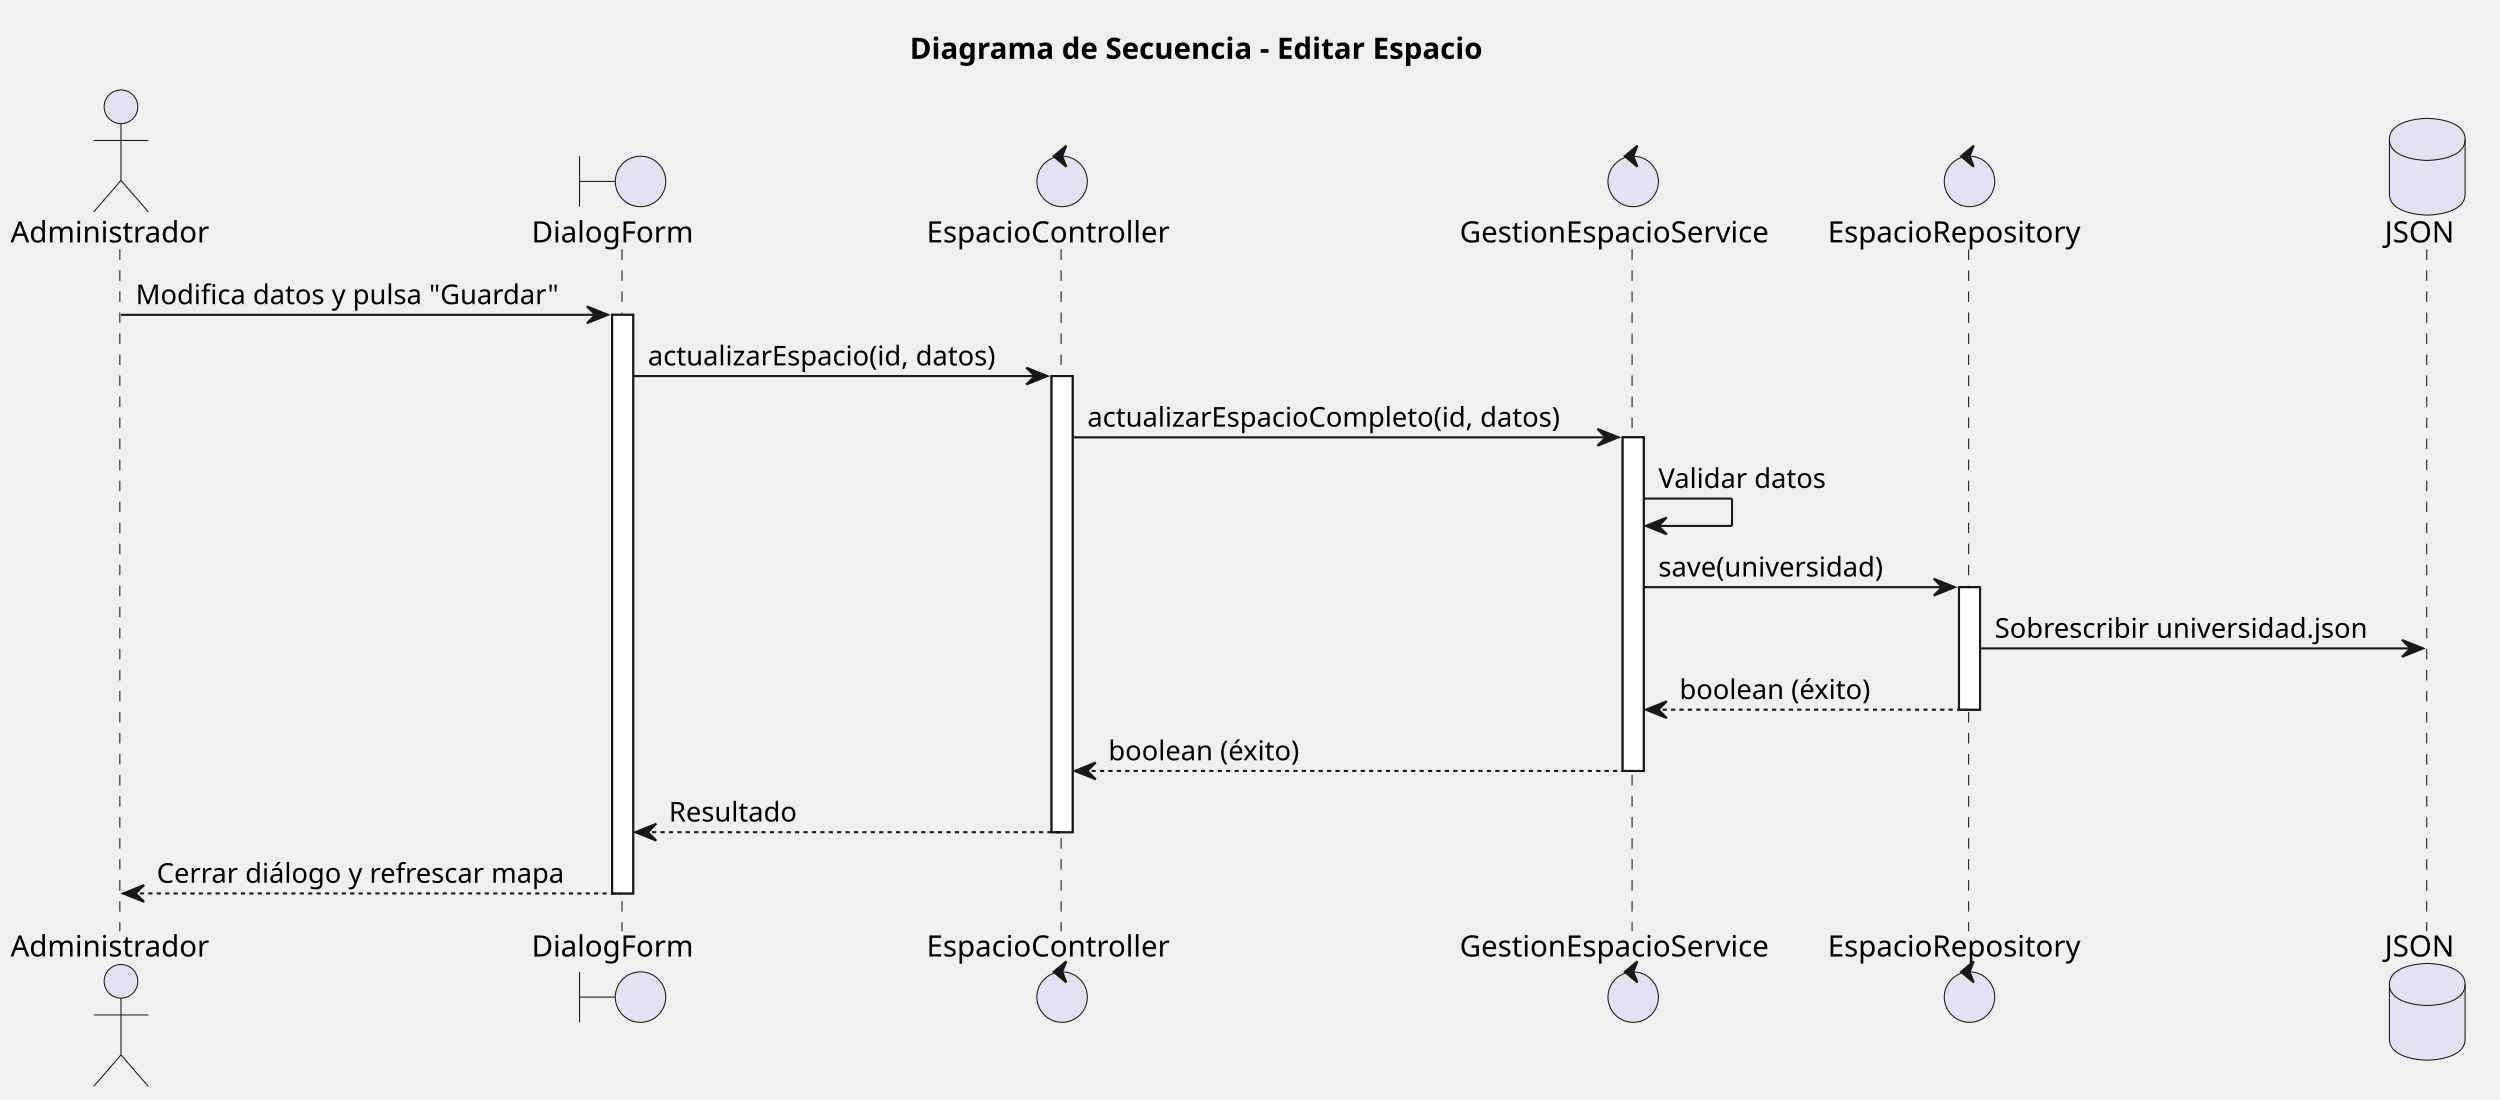
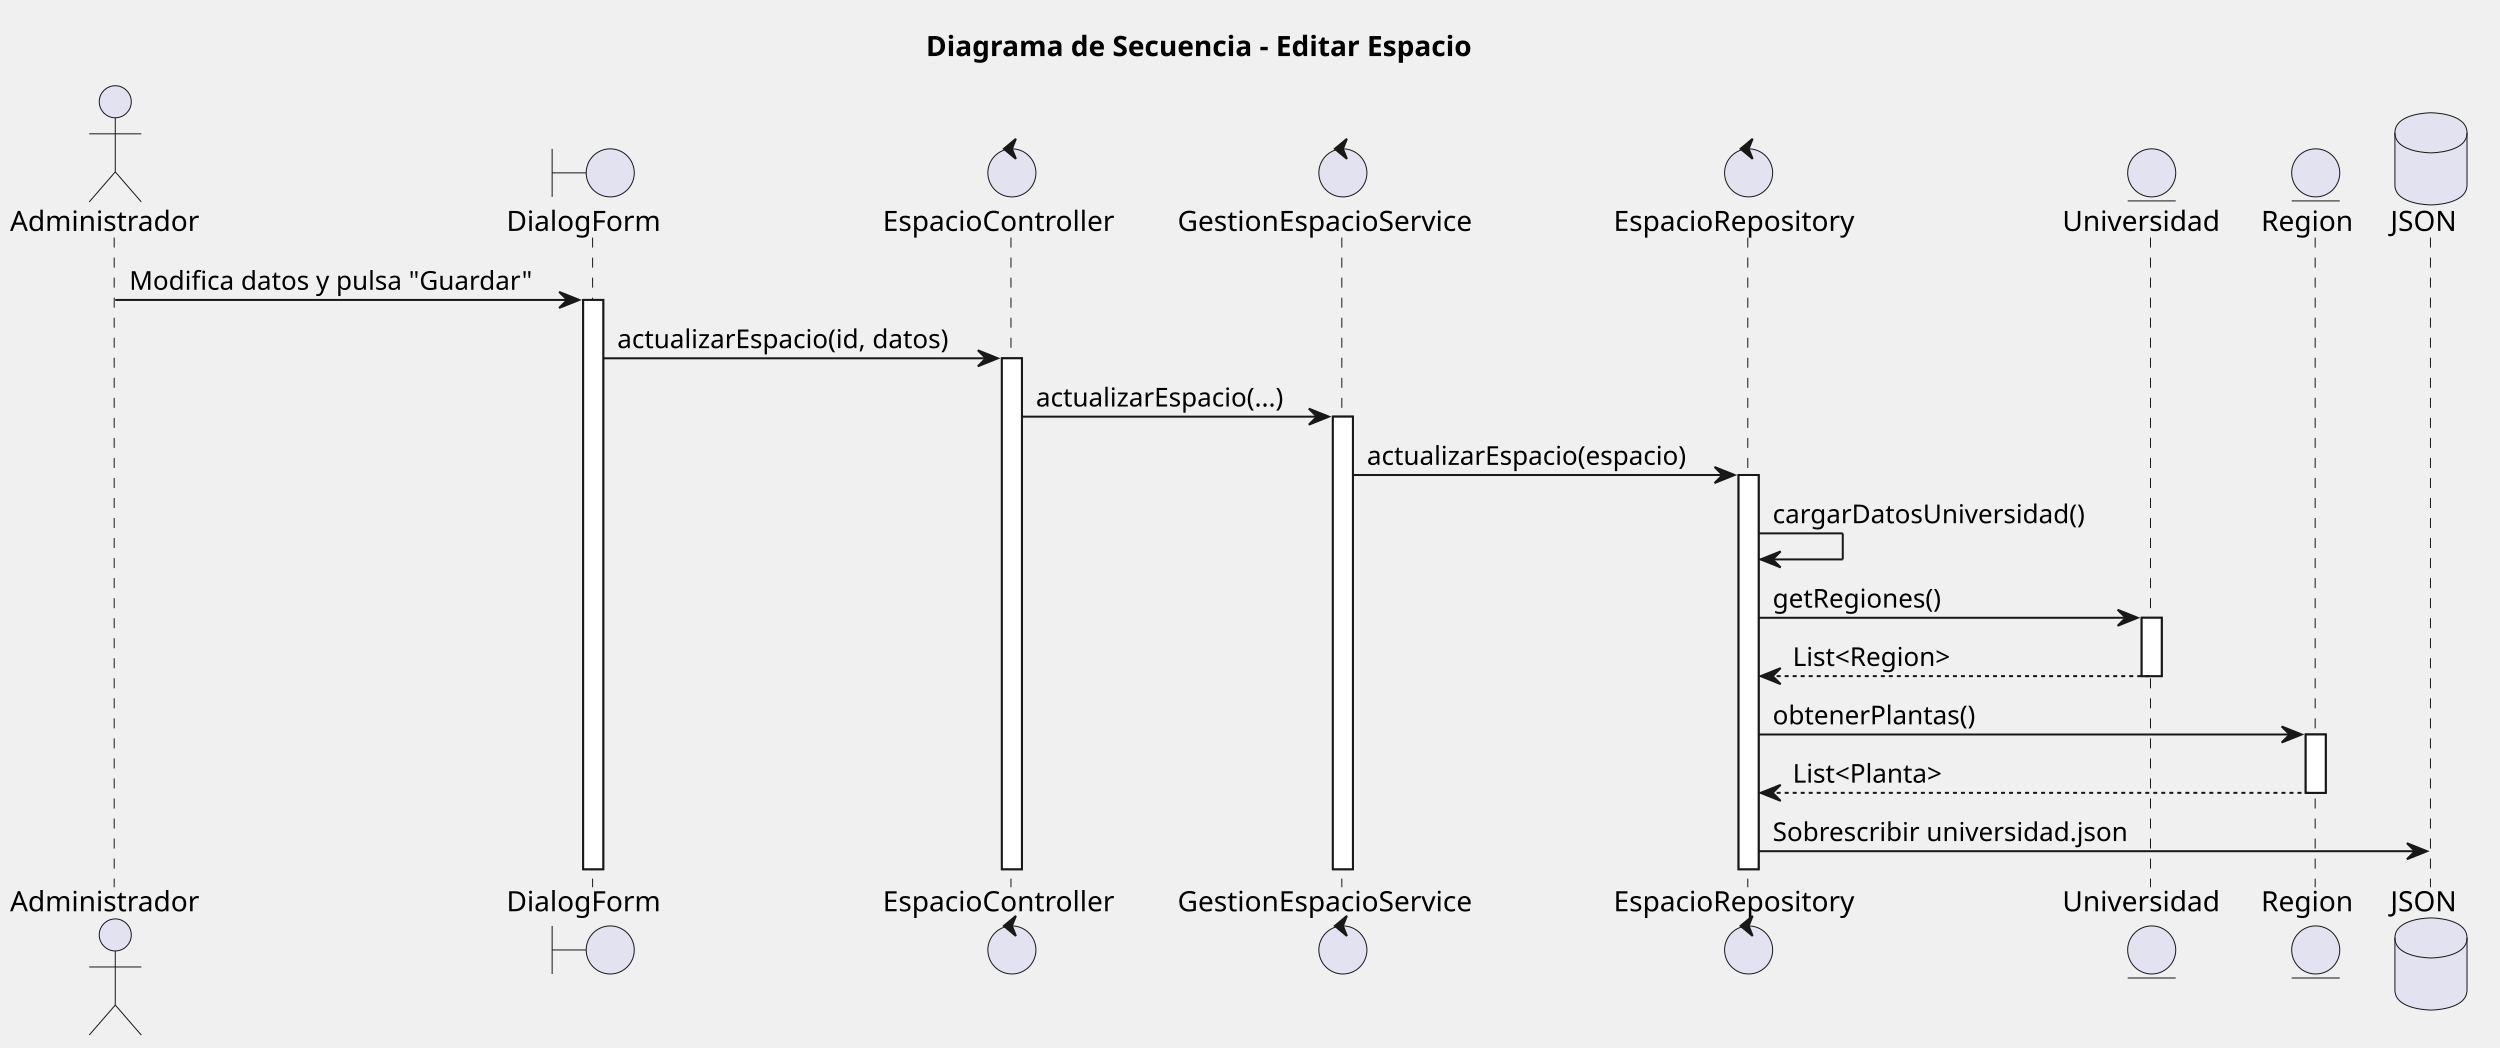
- <svg xmlns="http://www.w3.org/2000/svg" contentStyleType="text/css" data-diagram-type="SEQUENCE" height="523px" preserveAspectRatio="none" style="width:1189px;height:523px;background:#FFFFFF;" version="1.1" viewBox="0 0 1189 523" width="1189px" zoomAndPan="magnify">
+ <svg xmlns="http://www.w3.org/2000/svg" contentStyleType="text/css" data-diagram-type="SEQUENCE" height="523px" preserveAspectRatio="none" style="width:1248px;height:523px;background:#FFFFFF;" version="1.1" viewBox="0 0 1248 523" width="1248px" zoomAndPan="magnify">
  <defs />
  <g>
-     <text fill="#000000" font-family="sans-serif" font-size="14" font-weight="bold" lengthAdjust="spacing" textLength="313.332" x="432.666" y="27.995">Diagrama de Secuencia - Editar Espacio</text>
-     <g>
-       <rect fill="#FFFFFF" height="275.195" style="stroke:#181818;stroke-width:1;" width="10" x="291.129" y="149.727" />
-     </g>
-     <g>
-       <rect fill="#FFFFFF" height="216.93" style="stroke:#181818;stroke-width:1;" width="10" x="500.136" y="178.859" />
-     </g>
-     <g>
-       <rect fill="#FFFFFF" height="158.664" style="stroke:#181818;stroke-width:1;" width="10" x="771.75" y="207.992" />
-     </g>
-     <g>
-       <rect fill="#FFFFFF" height="58.266" style="stroke:#181818;stroke-width:1;" width="10" x="931.701" y="279.258" />
+     <text fill="#000000" font-family="sans-serif" font-size="14" font-weight="bold" lengthAdjust="spacing" textLength="313.332" x="462.231" y="27.995">Diagrama de Secuencia - Editar Espacio</text>
+     <g>
+       <rect fill="#FFFFFF" height="284.195" style="stroke:#181818;stroke-width:1;" width="10" x="291.129" y="149.727" />
+     </g>
+     <g>
+       <rect fill="#FFFFFF" height="255.062" style="stroke:#181818;stroke-width:1;" width="10" x="500.136" y="178.859" />
+     </g>
+     <g>
+       <rect fill="#FFFFFF" height="225.93" style="stroke:#181818;stroke-width:1;" width="10" x="665.369" y="207.992" />
+     </g>
+     <g>
+       <rect fill="#FFFFFF" height="196.797" style="stroke:#181818;stroke-width:1;" width="10" x="867.908" y="237.125" />
+     </g>
+     <g>
+       <rect fill="#FFFFFF" height="29.133" style="stroke:#181818;stroke-width:1;" width="10" x="1069.13" y="308.391" />
+     </g>
+     <g>
+       <rect fill="#FFFFFF" height="29.133" style="stroke:#181818;stroke-width:1;" width="10" x="1151.008" y="366.656" />
    </g>
    <g>
      <rect fill="#000000" fill-opacity="0" height="324.328" width="8" x="53.54" y="118.594" />
      <line style="stroke:#181818;stroke-width:0.5;stroke-dasharray:5,5;" x1="57" x2="57" y1="118.594" y2="442.922" />
    </g>
    <g>
      <rect fill="#000000" fill-opacity="0" height="324.328" width="8" x="292.129" y="118.594" />
      <line style="stroke:#181818;stroke-width:0.5;stroke-dasharray:5,5;" x1="295.828" x2="295.828" y1="118.594" y2="442.922" />
    </g>
    <g>
      <rect fill="#000000" fill-opacity="0" height="324.328" width="8" x="501.136" y="118.594" />
      <line style="stroke:#181818;stroke-width:0.5;stroke-dasharray:5,5;" x1="504.67" x2="504.67" y1="118.594" y2="442.922" />
    </g>
    <g>
-       <rect fill="#000000" fill-opacity="0" height="324.328" width="8" x="772.75" y="118.594" />
-       <line style="stroke:#181818;stroke-width:0.5;stroke-dasharray:5,5;" x1="776.213" x2="776.213" y1="118.594" y2="442.922" />
-     </g>
-     <g>
-       <rect fill="#000000" fill-opacity="0" height="324.328" width="8" x="932.701" y="118.594" />
-       <line style="stroke:#181818;stroke-width:0.5;stroke-dasharray:5,5;" x1="936.286" x2="936.286" y1="118.594" y2="442.922" />
-     </g>
-     <g>
-       <rect fill="#000000" fill-opacity="0" height="324.328" width="8" x="1150.41" y="118.594" />
-       <line style="stroke:#181818;stroke-width:0.5;stroke-dasharray:5,5;" x1="1154.156" x2="1154.156" y1="118.594" y2="442.922" />
+       <rect fill="#000000" fill-opacity="0" height="324.328" width="8" x="666.369" y="118.594" />
+       <line style="stroke:#181818;stroke-width:0.5;stroke-dasharray:5,5;" x1="669.833" x2="669.833" y1="118.594" y2="442.922" />
+     </g>
+     <g>
+       <rect fill="#000000" fill-opacity="0" height="324.328" width="8" x="868.908" y="118.594" />
+       <line style="stroke:#181818;stroke-width:0.5;stroke-dasharray:5,5;" x1="872.493" x2="872.493" y1="118.594" y2="442.922" />
+     </g>
+     <g>
+       <rect fill="#000000" fill-opacity="0" height="324.328" width="8" x="1070.13" y="118.594" />
+       <line style="stroke:#181818;stroke-width:0.5;stroke-dasharray:5,5;" x1="1073.53" x2="1073.53" y1="118.594" y2="442.922" />
+     </g>
+     <g>
+       <rect fill="#000000" fill-opacity="0" height="324.328" width="8" x="1152.008" y="118.594" />
+       <line style="stroke:#181818;stroke-width:0.5;stroke-dasharray:5,5;" x1="1155.73" x2="1155.73" y1="118.594" y2="442.922" />
+     </g>
+     <g>
+       <rect fill="#000000" fill-opacity="0" height="324.328" width="8" x="1209.54" y="118.594" />
+       <line style="stroke:#181818;stroke-width:0.5;stroke-dasharray:5,5;" x1="1213.286" x2="1213.286" y1="118.594" y2="442.922" />
    </g>
    <g class="participant participant-head" data-participant="admin">
      <text fill="#000000" font-family="sans-serif" font-size="14" lengthAdjust="spacing" textLength="99.08" x="5" y="115.292">Administrador</text>
      <ellipse cx="57.54" cy="50.797" fill="#E2E2F0" rx="8" ry="8" style="stroke:#181818;stroke-width:0.5;" />
      <path d="M57.54,58.797 L57.54,85.797 M44.54,66.797 L70.54,66.797 M57.54,85.797 L44.54,100.797 M57.54,85.797 L70.54,100.797" fill="none" style="stroke:#181818;stroke-width:0.5;" />
    </g>
    <g class="participant participant-tail" data-participant="admin">
      <text fill="#000000" font-family="sans-serif" font-size="14" lengthAdjust="spacing" textLength="99.08" x="5" y="454.917">Administrador</text>
      <ellipse cx="57.54" cy="466.719" fill="#E2E2F0" rx="8" ry="8" style="stroke:#181818;stroke-width:0.5;" />
      <path d="M57.54,474.719 L57.54,501.719 M44.54,482.719 L70.54,482.719 M57.54,501.719 L44.54,516.719 M57.54,501.719 L70.54,516.719" fill="none" style="stroke:#181818;stroke-width:0.5;" />
    </g>
    <g class="participant participant-head" data-participant="view">
      <text fill="#000000" font-family="sans-serif" font-size="14" lengthAdjust="spacing" textLength="80.603" x="252.828" y="115.292">DialogForm</text>
      <path d="M275.629,74.297 L275.629,98.297 M275.629,86.297 L292.629,86.297" fill="none" style="stroke:#181818;stroke-width:0.5;" />
      <ellipse cx="304.629" cy="86.297" fill="#E2E2F0" rx="12" ry="12" style="stroke:#181818;stroke-width:0.5;" />
    </g>
    <g class="participant participant-tail" data-participant="view">
      <text fill="#000000" font-family="sans-serif" font-size="14" lengthAdjust="spacing" textLength="80.603" x="252.828" y="454.917">DialogForm</text>
      <path d="M275.629,462.219 L275.629,486.219 M275.629,474.219 L292.629,474.219" fill="none" style="stroke:#181818;stroke-width:0.5;" />
      <ellipse cx="304.629" cy="474.219" fill="#E2E2F0" rx="12" ry="12" style="stroke:#181818;stroke-width:0.5;" />
    </g>
    <g class="participant participant-head" data-participant="controller">
      <text fill="#000000" font-family="sans-serif" font-size="14" lengthAdjust="spacing" textLength="122.931" x="440.67" y="115.292">EspacioController</text>
      <ellipse cx="505.136" cy="86.297" fill="#E2E2F0" rx="12" ry="12" style="stroke:#181818;stroke-width:0.5;" />
      <polygon fill="#181818" points="501.136,74.297,507.136,69.297,505.136,74.297,507.136,79.297,501.136,74.297" style="stroke:#181818;stroke-width:1;" />
    </g>
    <g class="participant participant-tail" data-participant="controller">
      <text fill="#000000" font-family="sans-serif" font-size="14" lengthAdjust="spacing" textLength="122.931" x="440.67" y="454.917">EspacioController</text>
      <ellipse cx="505.136" cy="474.219" fill="#E2E2F0" rx="12" ry="12" style="stroke:#181818;stroke-width:0.5;" />
      <polygon fill="#181818" points="501.136,462.219,507.136,457.219,505.136,462.219,507.136,467.219,501.136,462.219" style="stroke:#181818;stroke-width:1;" />
    </g>
    <g class="participant participant-head" data-participant="service">
-       <text fill="#000000" font-family="sans-serif" font-size="14" lengthAdjust="spacing" textLength="159.072" x="694.213" y="115.292">GestionEspacioService</text>
-       <ellipse cx="776.75" cy="86.297" fill="#E2E2F0" rx="12" ry="12" style="stroke:#181818;stroke-width:0.5;" />
-       <polygon fill="#181818" points="772.75,74.297,778.75,69.297,776.75,74.297,778.75,79.297,772.75,74.297" style="stroke:#181818;stroke-width:1;" />
+       <text fill="#000000" font-family="sans-serif" font-size="14" lengthAdjust="spacing" textLength="159.072" x="587.833" y="115.292">GestionEspacioService</text>
+       <ellipse cx="670.369" cy="86.297" fill="#E2E2F0" rx="12" ry="12" style="stroke:#181818;stroke-width:0.5;" />
+       <polygon fill="#181818" points="666.369,74.297,672.369,69.297,670.369,74.297,672.369,79.297,666.369,74.297" style="stroke:#181818;stroke-width:1;" />
    </g>
    <g class="participant participant-tail" data-participant="service">
-       <text fill="#000000" font-family="sans-serif" font-size="14" lengthAdjust="spacing" textLength="159.072" x="694.213" y="454.917">GestionEspacioService</text>
-       <ellipse cx="776.75" cy="474.219" fill="#E2E2F0" rx="12" ry="12" style="stroke:#181818;stroke-width:0.5;" />
-       <polygon fill="#181818" points="772.75,462.219,778.75,457.219,776.75,462.219,778.75,467.219,772.75,462.219" style="stroke:#181818;stroke-width:1;" />
+       <text fill="#000000" font-family="sans-serif" font-size="14" lengthAdjust="spacing" textLength="159.072" x="587.833" y="454.917">GestionEspacioService</text>
+       <ellipse cx="670.369" cy="474.219" fill="#E2E2F0" rx="12" ry="12" style="stroke:#181818;stroke-width:0.5;" />
+       <polygon fill="#181818" points="666.369,462.219,672.369,457.219,670.369,462.219,672.369,467.219,666.369,462.219" style="stroke:#181818;stroke-width:1;" />
    </g>
    <g class="participant participant-head" data-participant="repository">
-       <text fill="#000000" font-family="sans-serif" font-size="14" lengthAdjust="spacing" textLength="128.83" x="869.286" y="115.292">EspacioRepository</text>
-       <ellipse cx="936.701" cy="86.297" fill="#E2E2F0" rx="12" ry="12" style="stroke:#181818;stroke-width:0.5;" />
-       <polygon fill="#181818" points="932.701,74.297,938.701,69.297,936.701,74.297,938.701,79.297,932.701,74.297" style="stroke:#181818;stroke-width:1;" />
+       <text fill="#000000" font-family="sans-serif" font-size="14" lengthAdjust="spacing" textLength="128.83" x="805.493" y="115.292">EspacioRepository</text>
+       <ellipse cx="872.908" cy="86.297" fill="#E2E2F0" rx="12" ry="12" style="stroke:#181818;stroke-width:0.5;" />
+       <polygon fill="#181818" points="868.908,74.297,874.908,69.297,872.908,74.297,874.908,79.297,868.908,74.297" style="stroke:#181818;stroke-width:1;" />
    </g>
    <g class="participant participant-tail" data-participant="repository">
-       <text fill="#000000" font-family="sans-serif" font-size="14" lengthAdjust="spacing" textLength="128.83" x="869.286" y="454.917">EspacioRepository</text>
-       <ellipse cx="936.701" cy="474.219" fill="#E2E2F0" rx="12" ry="12" style="stroke:#181818;stroke-width:0.5;" />
-       <polygon fill="#181818" points="932.701,462.219,938.701,457.219,936.701,462.219,938.701,467.219,932.701,462.219" style="stroke:#181818;stroke-width:1;" />
+       <text fill="#000000" font-family="sans-serif" font-size="14" lengthAdjust="spacing" textLength="128.83" x="805.493" y="454.917">EspacioRepository</text>
+       <ellipse cx="872.908" cy="474.219" fill="#E2E2F0" rx="12" ry="12" style="stroke:#181818;stroke-width:0.5;" />
+       <polygon fill="#181818" points="868.908,462.219,874.908,457.219,872.908,462.219,874.908,467.219,868.908,462.219" style="stroke:#181818;stroke-width:1;" />
+     </g>
+     <g class="participant participant-head" data-participant="uni">
+       <text fill="#000000" font-family="sans-serif" font-size="14" lengthAdjust="spacing" textLength="83.2" x="1029.53" y="115.292">Universidad</text>
+       <ellipse cx="1074.13" cy="86.297" fill="#E2E2F0" rx="12" ry="12" style="stroke:#181818;stroke-width:0.5;" />
+       <line style="stroke:#181818;stroke-width:0.5;" x1="1062.13" x2="1086.13" y1="100.297" y2="100.297" />
+     </g>
+     <g class="participant participant-tail" data-participant="uni">
+       <text fill="#000000" font-family="sans-serif" font-size="14" lengthAdjust="spacing" textLength="83.2" x="1029.53" y="454.917">Universidad</text>
+       <ellipse cx="1074.13" cy="474.219" fill="#E2E2F0" rx="12" ry="12" style="stroke:#181818;stroke-width:0.5;" />
+       <line style="stroke:#181818;stroke-width:0.5;" x1="1062.13" x2="1086.13" y1="488.219" y2="488.219" />
+     </g>
+     <g class="participant participant-head" data-participant="reg">
+       <text fill="#000000" font-family="sans-serif" font-size="14" lengthAdjust="spacing" textLength="48.556" x="1128.73" y="115.292">Region</text>
+       <ellipse cx="1156.008" cy="86.297" fill="#E2E2F0" rx="12" ry="12" style="stroke:#181818;stroke-width:0.5;" />
+       <line style="stroke:#181818;stroke-width:0.5;" x1="1144.008" x2="1168.008" y1="100.297" y2="100.297" />
+     </g>
+     <g class="participant participant-tail" data-participant="reg">
+       <text fill="#000000" font-family="sans-serif" font-size="14" lengthAdjust="spacing" textLength="48.556" x="1128.73" y="454.917">Region</text>
+       <ellipse cx="1156.008" cy="474.219" fill="#E2E2F0" rx="12" ry="12" style="stroke:#181818;stroke-width:0.5;" />
+       <line style="stroke:#181818;stroke-width:0.5;" x1="1144.008" x2="1168.008" y1="488.219" y2="488.219" />
    </g>
    <g class="participant participant-head" data-participant="db">
-       <text fill="#000000" font-family="sans-serif" font-size="14" lengthAdjust="spacing" textLength="34.508" x="1134.156" y="115.292">JSON</text>
-       <path d="M1136.41,66.297 C1136.41,56.297 1154.41,56.297 1154.41,56.297 C1154.41,56.297 1172.41,56.297 1172.41,66.297 L1172.41,92.297 C1172.41,102.297 1154.41,102.297 1154.41,102.297 C1154.41,102.297 1136.41,102.297 1136.41,92.297 L1136.41,66.297" fill="#E2E2F0" style="stroke:#181818;stroke-width:0.5;" />
-       <path d="M1136.41,66.297 C1136.41,76.297 1154.41,76.297 1154.41,76.297 C1154.41,76.297 1172.41,76.297 1172.41,66.297" fill="none" style="stroke:#181818;stroke-width:0.5;" />
+       <text fill="#000000" font-family="sans-serif" font-size="14" lengthAdjust="spacing" textLength="34.508" x="1193.286" y="115.292">JSON</text>
+       <path d="M1195.54,66.297 C1195.54,56.297 1213.54,56.297 1213.54,56.297 C1213.54,56.297 1231.54,56.297 1231.54,66.297 L1231.54,92.297 C1231.54,102.297 1213.54,102.297 1213.54,102.297 C1213.54,102.297 1195.54,102.297 1195.54,92.297 L1195.54,66.297" fill="#E2E2F0" style="stroke:#181818;stroke-width:0.5;" />
+       <path d="M1195.54,66.297 C1195.54,76.297 1213.54,76.297 1213.54,76.297 C1213.54,76.297 1231.54,76.297 1231.54,66.297" fill="none" style="stroke:#181818;stroke-width:0.5;" />
    </g>
    <g class="participant participant-tail" data-participant="db">
-       <text fill="#000000" font-family="sans-serif" font-size="14" lengthAdjust="spacing" textLength="34.508" x="1134.156" y="454.917">JSON</text>
-       <path d="M1136.41,468.219 C1136.41,458.219 1154.41,458.219 1154.41,458.219 C1154.41,458.219 1172.41,458.219 1172.41,468.219 L1172.41,494.219 C1172.41,504.219 1154.41,504.219 1154.41,504.219 C1154.41,504.219 1136.41,504.219 1136.41,494.219 L1136.41,468.219" fill="#E2E2F0" style="stroke:#181818;stroke-width:0.5;" />
-       <path d="M1136.41,468.219 C1136.41,478.219 1154.41,478.219 1154.41,478.219 C1154.41,478.219 1172.41,478.219 1172.41,468.219" fill="none" style="stroke:#181818;stroke-width:0.5;" />
-     </g>
-     <g>
-       <rect fill="#FFFFFF" height="275.195" style="stroke:#181818;stroke-width:1;" width="10" x="291.129" y="149.727" />
-     </g>
-     <g>
-       <rect fill="#FFFFFF" height="216.93" style="stroke:#181818;stroke-width:1;" width="10" x="500.136" y="178.859" />
-     </g>
-     <g>
-       <rect fill="#FFFFFF" height="158.664" style="stroke:#181818;stroke-width:1;" width="10" x="771.75" y="207.992" />
-     </g>
-     <g>
-       <rect fill="#FFFFFF" height="58.266" style="stroke:#181818;stroke-width:1;" width="10" x="931.701" y="279.258" />
+       <text fill="#000000" font-family="sans-serif" font-size="14" lengthAdjust="spacing" textLength="34.508" x="1193.286" y="454.917">JSON</text>
+       <path d="M1195.54,468.219 C1195.54,458.219 1213.54,458.219 1213.54,458.219 C1213.54,458.219 1231.54,458.219 1231.54,468.219 L1231.54,494.219 C1231.54,504.219 1213.54,504.219 1213.54,504.219 C1213.54,504.219 1195.54,504.219 1195.54,494.219 L1195.54,468.219" fill="#E2E2F0" style="stroke:#181818;stroke-width:0.5;" />
+       <path d="M1195.54,468.219 C1195.54,478.219 1213.54,478.219 1213.54,478.219 C1213.54,478.219 1231.54,478.219 1231.54,468.219" fill="none" style="stroke:#181818;stroke-width:0.5;" />
+     </g>
+     <g>
+       <rect fill="#FFFFFF" height="284.195" style="stroke:#181818;stroke-width:1;" width="10" x="291.129" y="149.727" />
+     </g>
+     <g>
+       <rect fill="#FFFFFF" height="255.062" style="stroke:#181818;stroke-width:1;" width="10" x="500.136" y="178.859" />
+     </g>
+     <g>
+       <rect fill="#FFFFFF" height="225.93" style="stroke:#181818;stroke-width:1;" width="10" x="665.369" y="207.992" />
+     </g>
+     <g>
+       <rect fill="#FFFFFF" height="196.797" style="stroke:#181818;stroke-width:1;" width="10" x="867.908" y="237.125" />
+     </g>
+     <g>
+       <rect fill="#FFFFFF" height="29.133" style="stroke:#181818;stroke-width:1;" width="10" x="1069.13" y="308.391" />
+     </g>
+     <g>
+       <rect fill="#FFFFFF" height="29.133" style="stroke:#181818;stroke-width:1;" width="10" x="1151.008" y="366.656" />
    </g>
    <g class="message" data-participant-1="admin" data-participant-2="view">
      <polygon fill="#181818" points="279.129,145.727,289.129,149.727,279.129,153.727,283.129,149.727" style="stroke:#181818;stroke-width:1;" />
      <line style="stroke:#181818;stroke-width:1;" x1="57.54" x2="285.129" y1="149.727" y2="149.727" />
      <text fill="#000000" font-family="sans-serif" font-size="13" lengthAdjust="spacing" textLength="214.589" x="64.54" y="144.661">Modifica datos y pulsa "Guardar"</text>
    </g>
    <g class="message" data-participant-1="view" data-participant-2="controller">
      <polygon fill="#181818" points="488.136,174.859,498.136,178.859,488.136,182.859,492.136,178.859" style="stroke:#181818;stroke-width:1;" />
      <line style="stroke:#181818;stroke-width:1;" x1="301.129" x2="494.136" y1="178.859" y2="178.859" />
      <text fill="#000000" font-family="sans-serif" font-size="13" lengthAdjust="spacing" textLength="180.007" x="308.129" y="173.793">actualizarEspacio(id, datos)</text>
    </g>
    <g class="message" data-participant-1="controller" data-participant-2="service">
-       <polygon fill="#181818" points="759.75,203.992,769.75,207.992,759.75,211.992,763.75,207.992" style="stroke:#181818;stroke-width:1;" />
-       <line style="stroke:#181818;stroke-width:1;" x1="510.136" x2="765.75" y1="207.992" y2="207.992" />
-       <text fill="#000000" font-family="sans-serif" font-size="13" lengthAdjust="spacing" textLength="242.614" x="517.136" y="202.926">actualizarEspacioCompleto(id, datos)</text>
-     </g>
-     <g class="message" data-participant-1="service" data-participant-2="service">
-       <line style="stroke:#181818;stroke-width:1;" x1="781.75" x2="823.75" y1="237.125" y2="237.125" />
-       <line style="stroke:#181818;stroke-width:1;" x1="823.75" x2="823.75" y1="237.125" y2="250.125" />
-       <line style="stroke:#181818;stroke-width:1;" x1="782.75" x2="823.75" y1="250.125" y2="250.125" />
-       <polygon fill="#181818" points="792.75,246.125,782.75,250.125,792.75,254.125,788.75,250.125" style="stroke:#181818;stroke-width:1;" />
-       <text fill="#000000" font-family="sans-serif" font-size="13" lengthAdjust="spacing" textLength="85.82" x="788.75" y="232.059">Validar datos</text>
+       <polygon fill="#181818" points="653.369,203.992,663.369,207.992,653.369,211.992,657.369,207.992" style="stroke:#181818;stroke-width:1;" />
+       <line style="stroke:#181818;stroke-width:1;" x1="510.136" x2="659.369" y1="207.992" y2="207.992" />
+       <text fill="#000000" font-family="sans-serif" font-size="13" lengthAdjust="spacing" textLength="136.233" x="517.136" y="202.926">actualizarEspacio(...)</text>
    </g>
    <g class="message" data-participant-1="service" data-participant-2="repository">
-       <polygon fill="#181818" points="919.701,275.258,929.701,279.258,919.701,283.258,923.701,279.258" style="stroke:#181818;stroke-width:1;" />
-       <line style="stroke:#181818;stroke-width:1;" x1="781.75" x2="925.701" y1="279.258" y2="279.258" />
-       <text fill="#000000" font-family="sans-serif" font-size="13" lengthAdjust="spacing" textLength="116.556" x="788.75" y="274.192">save(universidad)</text>
+       <polygon fill="#181818" points="855.908,233.125,865.908,237.125,855.908,241.125,859.908,237.125" style="stroke:#181818;stroke-width:1;" />
+       <line style="stroke:#181818;stroke-width:1;" x1="675.369" x2="861.908" y1="237.125" y2="237.125" />
+       <text fill="#000000" font-family="sans-serif" font-size="13" lengthAdjust="spacing" textLength="173.539" x="682.369" y="232.059">actualizarEspacio(espacio)</text>
+     </g>
+     <g class="message" data-participant-1="repository" data-participant-2="repository">
+       <line style="stroke:#181818;stroke-width:1;" x1="877.908" x2="919.908" y1="266.258" y2="266.258" />
+       <line style="stroke:#181818;stroke-width:1;" x1="919.908" x2="919.908" y1="266.258" y2="279.258" />
+       <line style="stroke:#181818;stroke-width:1;" x1="878.908" x2="919.908" y1="279.258" y2="279.258" />
+       <polygon fill="#181818" points="888.908,275.258,878.908,279.258,888.908,283.258,884.908,279.258" style="stroke:#181818;stroke-width:1;" />
+       <text fill="#000000" font-family="sans-serif" font-size="13" lengthAdjust="spacing" textLength="167.223" x="884.908" y="261.192">cargarDatosUniversidad()</text>
+     </g>
+     <g class="message" data-participant-1="repository" data-participant-2="uni">
+       <polygon fill="#181818" points="1057.13,304.391,1067.13,308.391,1057.13,312.391,1061.13,308.391" style="stroke:#181818;stroke-width:1;" />
+       <line style="stroke:#181818;stroke-width:1;" x1="877.908" x2="1063.13" y1="308.391" y2="308.391" />
+       <text fill="#000000" font-family="sans-serif" font-size="13" lengthAdjust="spacing" textLength="91.349" x="884.908" y="303.325">getRegiones()</text>
+     </g>
+     <g class="message" data-participant-1="uni" data-participant-2="repository">
+       <polygon fill="#181818" points="888.908,333.523,878.908,337.523,888.908,341.523,884.908,337.523" style="stroke:#181818;stroke-width:1;" />
+       <line style="stroke:#181818;stroke-width:1;stroke-dasharray:2,2;" x1="882.908" x2="1073.13" y1="337.523" y2="337.523" />
+       <text fill="#000000" font-family="sans-serif" font-size="13" lengthAdjust="spacing" textLength="89.597" x="894.908" y="332.457">List&lt;Region&gt;</text>
+     </g>
+     <g class="message" data-participant-1="repository" data-participant-2="reg">
+       <polygon fill="#181818" points="1139.008,362.656,1149.008,366.656,1139.008,370.656,1143.008,366.656" style="stroke:#181818;stroke-width:1;" />
+       <line style="stroke:#181818;stroke-width:1;" x1="877.908" x2="1145.008" y1="366.656" y2="366.656" />
+       <text fill="#000000" font-family="sans-serif" font-size="13" lengthAdjust="spacing" textLength="108.519" x="884.908" y="361.59">obtenerPlantas()</text>
+     </g>
+     <g class="message" data-participant-1="reg" data-participant-2="repository">
+       <polygon fill="#181818" points="888.908,391.789,878.908,395.789,888.908,399.789,884.908,395.789" style="stroke:#181818;stroke-width:1;" />
+       <line style="stroke:#181818;stroke-width:1;stroke-dasharray:2,2;" x1="882.908" x2="1155.008" y1="395.789" y2="395.789" />
+       <text fill="#000000" font-family="sans-serif" font-size="13" lengthAdjust="spacing" textLength="85.23" x="894.908" y="390.723">List&lt;Planta&gt;</text>
    </g>
    <g class="message" data-participant-1="repository" data-participant-2="db">
-       <polygon fill="#181818" points="1142.41,304.391,1152.41,308.391,1142.41,312.391,1146.41,308.391" style="stroke:#181818;stroke-width:1;" />
-       <line style="stroke:#181818;stroke-width:1;" x1="941.701" x2="1148.41" y1="308.391" y2="308.391" />
-       <text fill="#000000" font-family="sans-serif" font-size="13" lengthAdjust="spacing" textLength="188.709" x="948.701" y="303.325">Sobrescribir universidad.json</text>
-     </g>
-     <g class="message" data-participant-1="repository" data-participant-2="service">
-       <polygon fill="#181818" points="792.75,333.523,782.75,337.523,792.75,341.523,788.75,337.523" style="stroke:#181818;stroke-width:1;" />
-       <line style="stroke:#181818;stroke-width:1;stroke-dasharray:2,2;" x1="786.75" x2="935.701" y1="337.523" y2="337.523" />
-       <text fill="#000000" font-family="sans-serif" font-size="13" lengthAdjust="spacing" textLength="98.605" x="798.75" y="332.457">boolean (éxito)</text>
-     </g>
-     <g class="message" data-participant-1="service" data-participant-2="controller">
-       <polygon fill="#181818" points="521.136,362.656,511.136,366.656,521.136,370.656,517.136,366.656" style="stroke:#181818;stroke-width:1;" />
-       <line style="stroke:#181818;stroke-width:1;stroke-dasharray:2,2;" x1="515.136" x2="775.75" y1="366.656" y2="366.656" />
-       <text fill="#000000" font-family="sans-serif" font-size="13" lengthAdjust="spacing" textLength="98.605" x="527.136" y="361.59">boolean (éxito)</text>
-     </g>
-     <g class="message" data-participant-1="controller" data-participant-2="view">
-       <polygon fill="#181818" points="312.129,391.789,302.129,395.789,312.129,399.789,308.129,395.789" style="stroke:#181818;stroke-width:1;" />
-       <line style="stroke:#181818;stroke-width:1;stroke-dasharray:2,2;" x1="306.129" x2="504.136" y1="395.789" y2="395.789" />
-       <text fill="#000000" font-family="sans-serif" font-size="13" lengthAdjust="spacing" textLength="64.924" x="318.129" y="390.723">Resultado</text>
-     </g>
-     <g class="message" data-participant-1="view" data-participant-2="admin">
-       <polygon fill="#181818" points="68.54,420.922,58.54,424.922,68.54,428.922,64.54,424.922" style="stroke:#181818;stroke-width:1;" />
-       <line style="stroke:#181818;stroke-width:1;stroke-dasharray:2,2;" x1="62.54" x2="295.129" y1="424.922" y2="424.922" />
-       <text fill="#000000" font-family="sans-serif" font-size="13" lengthAdjust="spacing" textLength="208.241" x="74.54" y="419.856">Cerrar diálogo y refrescar mapa</text>
+       <polygon fill="#181818" points="1201.54,420.922,1211.54,424.922,1201.54,428.922,1205.54,424.922" style="stroke:#181818;stroke-width:1;" />
+       <line style="stroke:#181818;stroke-width:1;" x1="877.908" x2="1207.54" y1="424.922" y2="424.922" />
+       <text fill="#000000" font-family="sans-serif" font-size="13" lengthAdjust="spacing" textLength="188.709" x="884.908" y="419.856">Sobrescribir universidad.json</text>
    </g>
  </g>
</svg>
